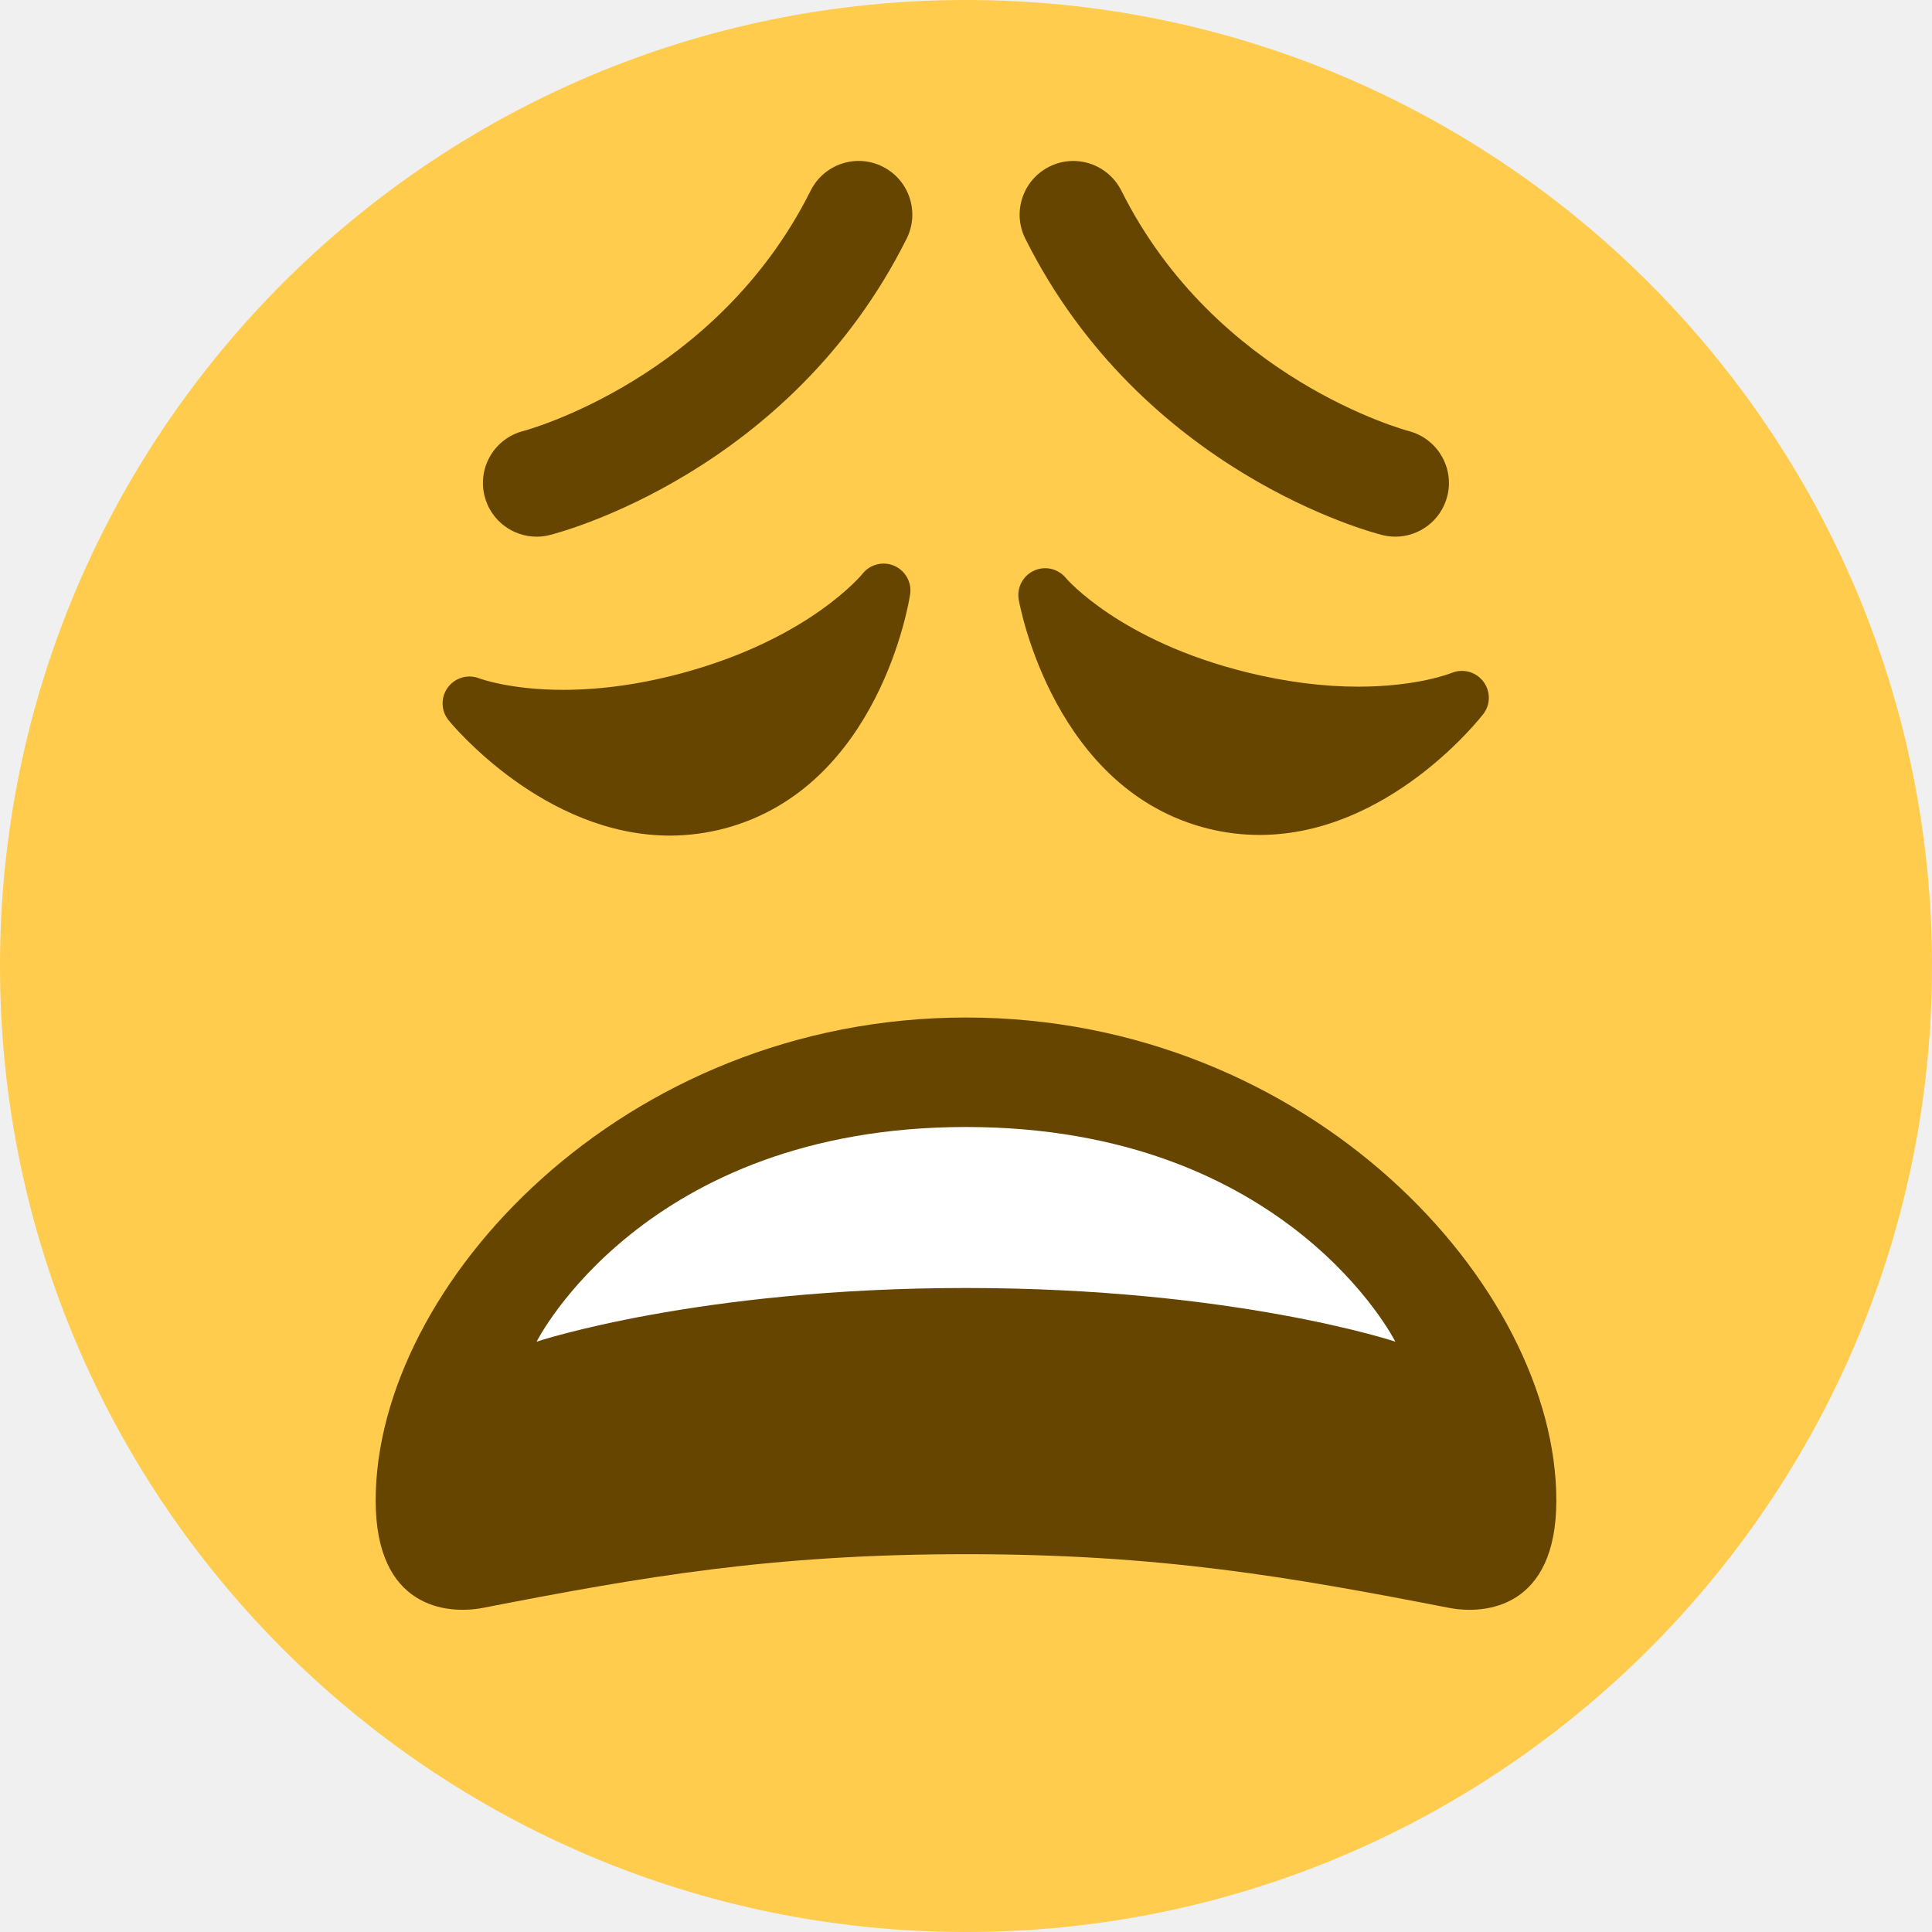
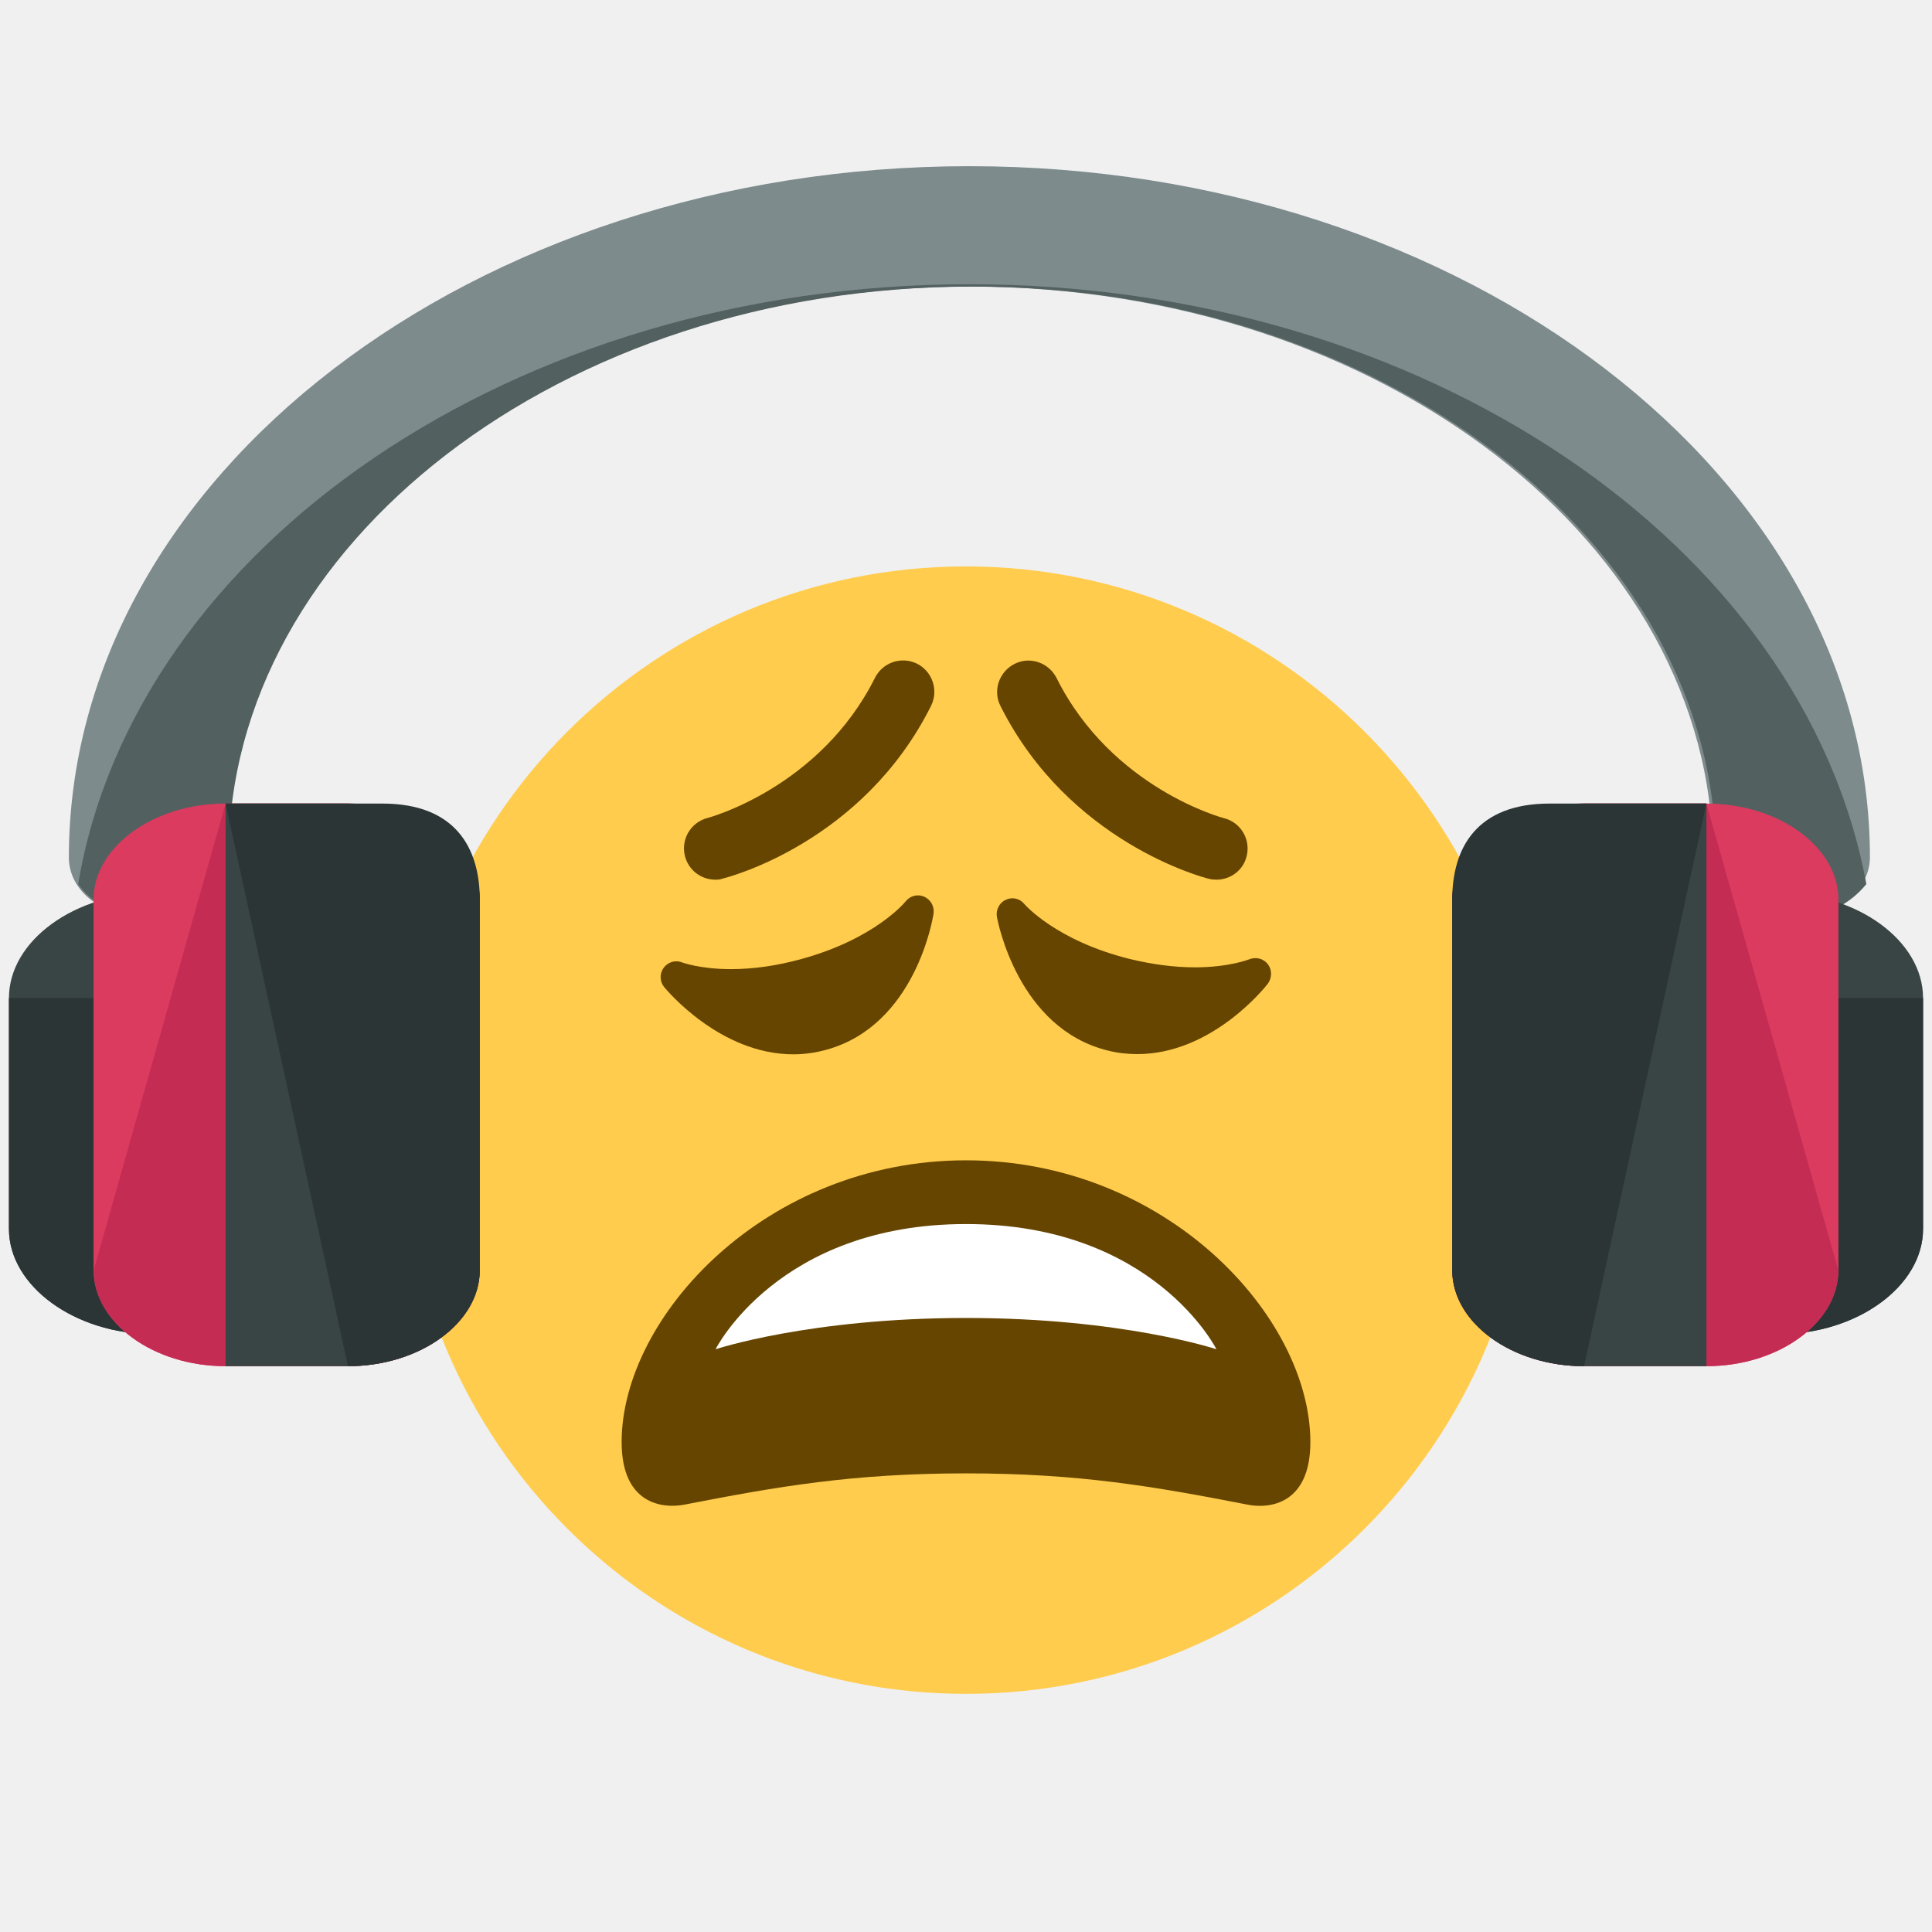
- <svg xmlns="http://www.w3.org/2000/svg" version="1.1" id="Capa_1" x="0px" y="0px" viewBox="0 0 512 512" style="enable-background:new 0 0 512 512;" xml:space="preserve">
-   <g transform="matrix(1.25 0 0 -1.25 0 45)">
-     <g>
+ <svg xmlns="http://www.w3.org/2000/svg" version="1.1" x="0px" y="0px" viewBox="0 0 1080 1080" style="enable-background:new 0 0 1080 1080;" xml:space="preserve">
+   <style type="text/css">
+ 	.st0{fill:#FFCC4D;}
+ 	.st1{fill:#664500;}
+ 	.st2{fill:#FFFFFF;}
+ 	.st3{display:none;}
+ 	.st4{display:inline;}
+ 	.st5{fill:#F4900C;}
+ 	.st6{fill:#7D8B8C;}
+ 	.st7{fill:#536060;}
+ 	.st8{fill:#394444;}
+ 	.st9{fill:#2B3535;}
+ 	.st10{fill:#DB3B5E;}
+ 	.st11{fill:#C42C54;}
+ </style>
+   <g id="Layer_2">
+     <g transform="matrix(1.25 0 0 -1.25 0 45)">
      <g>
-         <path style="fill:#FFCC4D;" d="M409.6-168.8c0-113.106-91.694-204.8-204.8-204.8C91.705-373.6,0-281.906,0-168.8     C0-55.705,91.705,36,204.8,36C317.906,36,409.6-55.705,409.6-168.8" />
        <g>
-           <path style="fill:#664500;" d="M189.599-83.956c-2.355,1.024-5.131,0.341-6.736-1.684c-0.114-0.137-11.139-13.676-37.945-20.981      c-8.818-2.412-17.419-3.63-25.532-3.63c-11.298,0-17.738,2.412-17.772,2.423c-2.389,0.956-5.154,0.159-6.679-1.934      c-1.536-2.094-1.456-4.949,0.182-6.952c0.808-1.001,20.241-24.439,46.922-24.439c3.994,0,7.987,0.546,11.867,1.593      c32.472,8.863,38.798,47.889,39.049,49.539C193.343-87.472,191.954-84.991,189.599-83.956" />
-           <path style="fill:#664500;" d="M314.47-108.475c-1.57,2.059-4.324,2.788-6.713,1.809c-0.068-0.034-7.202-2.913-19.763-2.913      c-7.521,0-15.462,1.024-23.586,3.026c-26.965,6.622-38.343,19.888-38.423,20.002c-1.661,2.002-4.415,2.651-6.781,1.559      c-2.355-1.081-3.675-3.618-3.22-6.167c0.296-1.65,7.6-40.505,40.266-48.549c3.527-0.865,7.157-1.308,10.763-1.308      c27.273,0,46.638,24.565,47.445,25.623C316.041-113.367,316.029-110.523,314.47-108.475" />
-           <path style="fill:#664500;" d="M113.755-77.778c-5.097,0-9.728,3.447-11.025,8.613c-1.525,6.087,2.162,12.254,8.238,13.79      c0.41,0.114,40.88,10.945,60.894,50.95c2.81,5.621,9.626,7.919,15.269,5.097c5.621-2.81,7.896-9.648,5.086-15.269      c-24.815-49.63-73.626-62.327-75.685-62.839C115.598-77.675,114.677-77.778,113.755-77.778" />
-           <path style="fill:#664500;" d="M295.822-77.778c-0.91,0-1.832,0.114-2.753,0.341c-2.071,0.512-50.881,13.21-75.696,62.839      c-2.81,5.621-0.523,12.459,5.097,15.269c5.609,2.81,12.436,0.523,15.269-5.097c19.991-40.016,60.473-50.836,60.882-50.95      c6.064-1.559,9.762-7.737,8.215-13.824C305.527-74.342,300.908-77.778,295.822-77.778" />
-           <path style="fill:#664500;" d="M204.8-293.5c-41.222,0-68.574-4.801-102.4-11.378c-7.726-1.49-22.756,0-22.756,22.756      c0,45.511,52.281,102.4,125.156,102.4c72.863,0,125.156-56.889,125.156-102.4c0-22.756-15.03-24.257-22.756-22.756      C273.374-298.302,246.022-293.5,204.8-293.5" />
+           <path class="st0" d="M684.1-469.4c0-139.2-112.9-252.1-252.1-252.1c-139.2,0-252.1,112.9-252.1,252.1      c0,139.2,112.9,252.1,252.1,252.1C571.2-217.4,684.1-330.2,684.1-469.4" />
+           <g>
+             <path class="st1" d="M413.3-365c-2.9,1.3-6.3,0.4-8.3-2.1c-0.1-0.2-13.7-16.8-46.7-25.8c-10.9-3-21.4-4.5-31.4-4.5       c-13.9,0-21.8,3-21.9,3c-2.9,1.2-6.3,0.2-8.2-2.4c-1.9-2.6-1.8-6.1,0.2-8.6c1-1.2,24.9-30.1,57.8-30.1c4.9,0,9.8,0.7,14.6,2       c40,10.9,47.8,58.9,48.1,61C417.9-369.3,416.2-366.3,413.3-365" />
+             <path class="st1" d="M567-395.2c-1.9,2.5-5.3,3.4-8.3,2.2c-0.1,0-8.9-3.6-24.3-3.6c-9.3,0-19,1.3-29,3.7       c-33.2,8.2-47.2,24.5-47.3,24.6c-2,2.5-5.4,3.3-8.3,1.9c-2.9-1.3-4.5-4.5-4-7.6c0.4-2,9.4-49.9,49.6-59.8       c4.3-1.1,8.8-1.6,13.2-1.6c33.6,0,57.4,30.2,58.4,31.5C568.9-401.2,568.9-397.7,567-395.2" />
+             <path class="st1" d="M319.9-357.4c-6.3,0-12,4.2-13.6,10.6c-1.9,7.5,2.7,15.1,10.1,17c0.5,0.1,50.3,13.5,74.9,62.7       c3.5,6.9,11.8,9.7,18.8,6.3c6.9-3.5,9.7-11.9,6.3-18.8c-30.5-61.1-90.6-76.7-93.2-77.3C322.2-357.3,321.1-357.4,319.9-357.4" />
+             <path class="st1" d="M544-357.4c-1.1,0-2.3,0.1-3.4,0.4c-2.5,0.6-62.6,16.3-93.2,77.3c-3.5,6.9-0.6,15.3,6.3,18.8       c6.9,3.5,15.3,0.6,18.8-6.3c24.6-49.3,74.4-62.6,74.9-62.7c7.5-1.9,12-9.5,10.1-17C556-353.2,550.3-357.4,544-357.4" />
+             <path class="st1" d="M432-622.9c-50.7,0-84.4-5.9-126-14c-9.5-1.8-28,0-28,28c0,56,64.3,126,154,126c89.7,0,154-70,154-126       c0-28-18.5-29.9-28-28C516.4-628.8,482.7-622.9,432-622.9" />
+           </g>
+           <path class="st2" d="M320-567.4c0,0,42,14,112,14c70,0,112-14,112-14s-28,56-112,56C348-511.4,320-567.4,320-567.4" />
        </g>
-         <path style="fill:#FFFFFF;" d="M113.766-248.444c0,0,34.133,11.378,91.022,11.378c56.9,0,91.034-11.378,91.034-11.378     s-22.756,45.511-91.034,45.511C136.522-202.933,113.766-248.444,113.766-248.444" />
      </g>
    </g>
  </g>
-   <g>
- </g>
-   <g>
- </g>
-   <g>
- </g>
-   <g>
- </g>
-   <g>
- </g>
-   <g>
- </g>
-   <g>
- </g>
-   <g>
- </g>
-   <g>
- </g>
-   <g>
- </g>
-   <g>
- </g>
-   <g>
- </g>
-   <g>
- </g>
-   <g>
- </g>
-   <g>
- </g>
+   <g id="Layer_3" class="st3">
+     <g transform="matrix(1.25 0 0 -1.25 0 45)" class="st4">
+       <g>
+         <g>
+           <path class="st0" d="M184.9-454.7c0-136.5,110.6-247.1,247.1-247.1c136.5,0,247.1,110.6,247.1,247.1      c0,136.4-110.6,247.1-247.1,247.1C295.6-207.6,184.9-318.2,184.9-454.7" />
+           <g>
+             <path class="st1" d="M391.9-369.8c0-21.3-13.8-38.6-30.9-38.6c-17,0-30.9,17.3-30.9,38.6c0,21.3,13.8,38.6,30.9,38.6       C378.1-331.2,391.9-348.5,391.9-369.8" />
+             <path class="st1" d="M555.5-385.2c0-21.3-13.8-38.6-30.9-38.6c-17,0-30.9,17.3-30.9,38.6c0,21.3,13.8,38.6,30.9,38.6       C541.7-346.6,555.5-363.9,555.5-385.2" />
+             <path class="st1" d="M303.4-305.4c-2.5,1.3-4.7,3.4-6,6.1c-3.3,6.6-0.6,14.3,6.1,17.2c65.9,28.3,118.9,0.7,121.1-0.5       c6.7-3.6,9.4-11.6,6-17.8c-3.3-6.3-11.4-8.4-18.1-4.9c-1.9,1-43.7,22.1-96.9-0.7C311.5-307.7,307.1-307.4,303.4-305.4" />
+             <path class="st1" d="M381.7-509.9c-2.1,2-3.6,4.5-4.3,7.5c-1.5,7.2,3.1,14,10.3,15c70.9,10.5,115.1-29.8,116.9-31.5       c5.6-5.2,6.1-13.5,1.3-18.8c-4.8-5.2-13.2-5.2-18.7-0.1c-1.6,1.4-36.6,32.6-93.9,24.1C389-514.2,384.7-512.7,381.7-509.9" />
+             <path class="st1" d="M469.5-363.3c-2.4,1.5-4.4,3.8-5.6,6.5c-2.9,6.8,0.4,14.3,7.2,16.7c67.7,23.7,118.7-7.4,120.8-8.8       c6.4-4,8.6-12.2,4.8-18.2c-3.7-6-12-7.6-18.4-3.7c-1.9,1.1-42.1,25-96.8,5.9C477.5-366.2,473.1-365.5,469.5-363.3" />
+           </g>
+           <path class="st5" d="M420.8-750.1c0,0,19.5,6.3,22.1,20.9c2.7,15-9.6,18-9.6,18s16.1,3.2,18.1,21.2c1.9,17-13.3,21-13.3,21      s15,6.2,15.7,23.8c0.6,14.8-15.4,22.1-15.4,22.1s77.8,18.8,85.8,20.7c8,1.9,20.4,9.5,16.5,26.2c-3.8,16.7-18.6,17.3-26.2,15.5      c-7.6-1.8-104.1-24.2-137.4-32c-3.6-0.8-20.2-4.7-22.2-5.2c-8.3-2-12.1,1.7-6.3,7.9c7.9,8.3,12.9,17.4,14.6,32.6      c1.8,16-3.6,35.7-6.7,43.4c-5.8,14.2-15.5,25.5-26.8,29.3c-17.6,6-30.1-5-23.8-24.1c9.3-28.6,3.2-52.1-12.9-66.3      c-37.8-33.3-55.4-57.1-43.7-107.7c12.8-55.2,67.6-90.7,122.8-78C375-760,420.8-750.1,420.8-750.1" />
+         </g>
+       </g>
+     </g>
+   </g>
+   <g id="Layer_1">
+     <g transform="matrix(1.25 0 0 -1.25 0 45)">
+       <g>
+         <g>
+           <path class="st0" d="M680.8-434.2" />
+           <path class="st0" d="M183.2-434.2" />
+           <path class="st0" d="M680.8-434.2" />
+           <g>
+             <path class="st1" d="M584.1-503.3" />
+           </g>
+         </g>
+       </g>
+     </g>
+     <path class="st6" d="M1001.3,513.1c-24.6,0-43.8-14.8-43.8-33.7c0-175.1-185.9-319.2-415.7-319.2c-228,0-415.7,142.8-415.7,319.2   c0,18.9-19.3,33.7-43.8,33.7s-43.8-14.8-43.8-33.7c0-212.8,226.3-386.5,503.4-386.5s503.4,173.7,503.4,386.5   C1045.1,498.3,1025.8,513.1,1001.3,513.1z" />
+     <path class="st7" d="M541.8,158.9c-254.3,0-466.5,146.8-498.1,335.3c7,10.8,22.8,18.9,40.3,18.9c24.6,0,43.8-14.8,43.8-33.7   c0-175.1,185.9-319.2,415.7-319.2c228,0,415.7,142.8,415.7,319.2c0,18.9,19.3,33.7,43.8,33.7c17.5,0,31.6-8.1,40.3-18.9   C1008.3,304.4,796.1,158.9,541.8,158.9z" />
+     <path class="st8" d="M911.8,687c0,32,36.8,58.8,80.7,58.8h1.8c43.8,0,80.7-26.8,80.7-58.8V557.9c0-32-36.8-58.8-80.7-58.8h-1.8   c-43.8,0-80.7,26.8-80.7,58.8V687z" />
+     <path class="st9" d="M911.8,557.9V687c0,32,36.8,58.8,80.7,58.8h1.8c43.8,0,80.7-26.8,80.7-58.8V557.9" />
+     <path class="st10" d="M811.9,710c0,29.4,33.3,53.7,73.7,53.7h68.4c40.3,0,73.7-24.3,73.7-53.7V502.9c0-29.4-33.3-53.7-73.7-53.7   h-68.4c-40.3,0-73.7,24.3-73.7,53.7V710z" />
+     <path class="st11" d="M953.9,449.2h-68.4c-40.3,0-73.7,24.3-73.7,53.7V710c0,29.4,33.3,53.7,73.7,53.7h68.4   c40.3,0,73.7-24.3,73.7-53.7" />
+     <path class="st8" d="M953.9,449.2h-68.4c-40.3,0-73.7,24.3-73.7,53.7V710c0,29.4,33.3,53.7,73.7,53.7h68.4" />
+     <path class="st9" d="M953.9,449.2h-87.7c-40.3,0-54.4,24.3-54.4,53.7V710c0,29.4,33.3,53.7,73.7,53.7" />
+     <path class="st8" d="M168.2,687c0,32-36.8,58.8-80.7,58.8h-1.8C41.9,745.8,5,718.9,5,687V557.9c0-32,36.8-58.8,80.7-58.8h1.8   c43.8,0,80.7,26.8,80.7,58.8C168.2,557.9,168.2,687,168.2,687z" />
+     <path class="st9" d="M168.2,557.9V687c0,32-36.8,58.8-80.7,58.8h-1.8C41.9,745.8,5,718.9,5,687V557.9" />
+     <path class="st10" d="M268.1,710c0,29.4-33.3,53.7-73.7,53.7h-68.4c-40.3,0-73.7-24.3-73.7-53.7V502.9c0-29.4,33.3-53.7,73.7-53.7   h68.4c40.3,0,73.7,24.3,73.7,53.7V710z" />
+     <path class="st11" d="M126.1,449.2h68.4c40.3,0,73.7,24.3,73.7,53.7V710c0,29.4-33.3,53.7-73.7,53.7h-68.4   c-40.3,0-73.7-24.3-73.7-53.7" />
+     <path class="st8" d="M126.1,449.2h68.4c40.3,0,73.7,24.3,73.7,53.7V710c0,29.4-33.3,53.7-73.7,53.7h-68.4" />
+     <path class="st9" d="M126.1,449.2h87.7c40.3,0,54.4,24.3,54.4,53.7V710c0,29.4-33.3,53.7-73.7,53.7" />
+   </g>
</svg>
